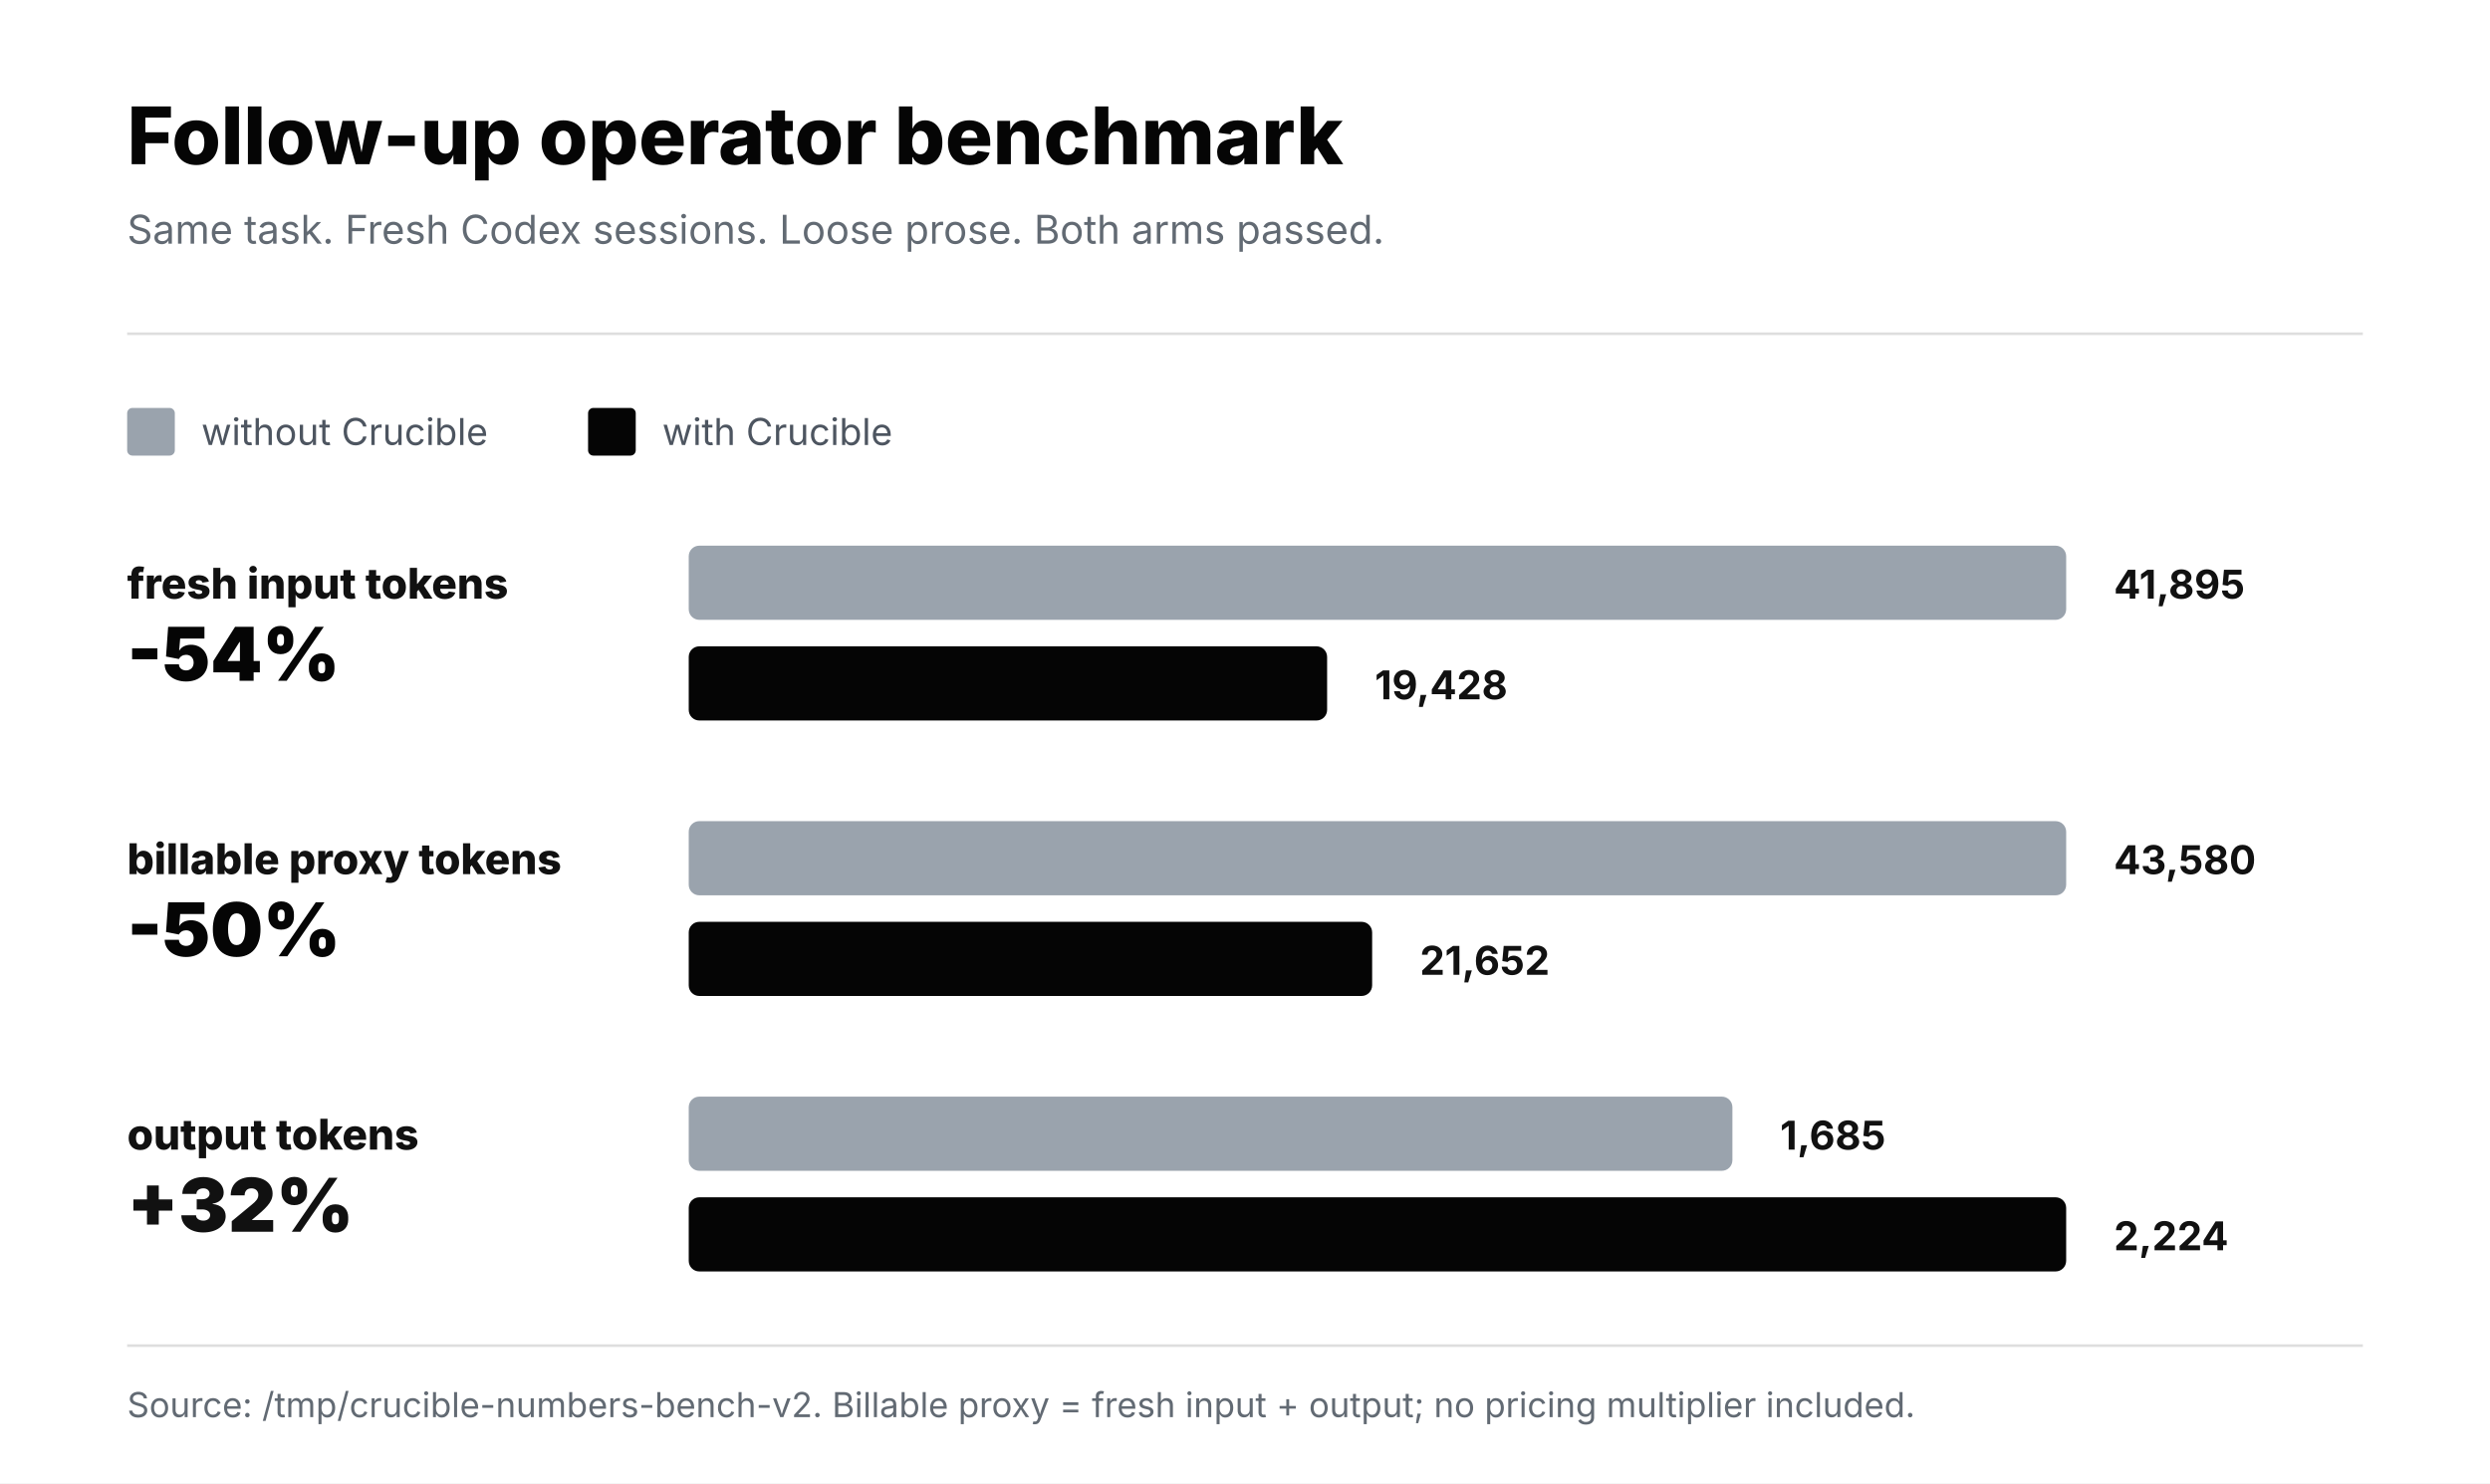
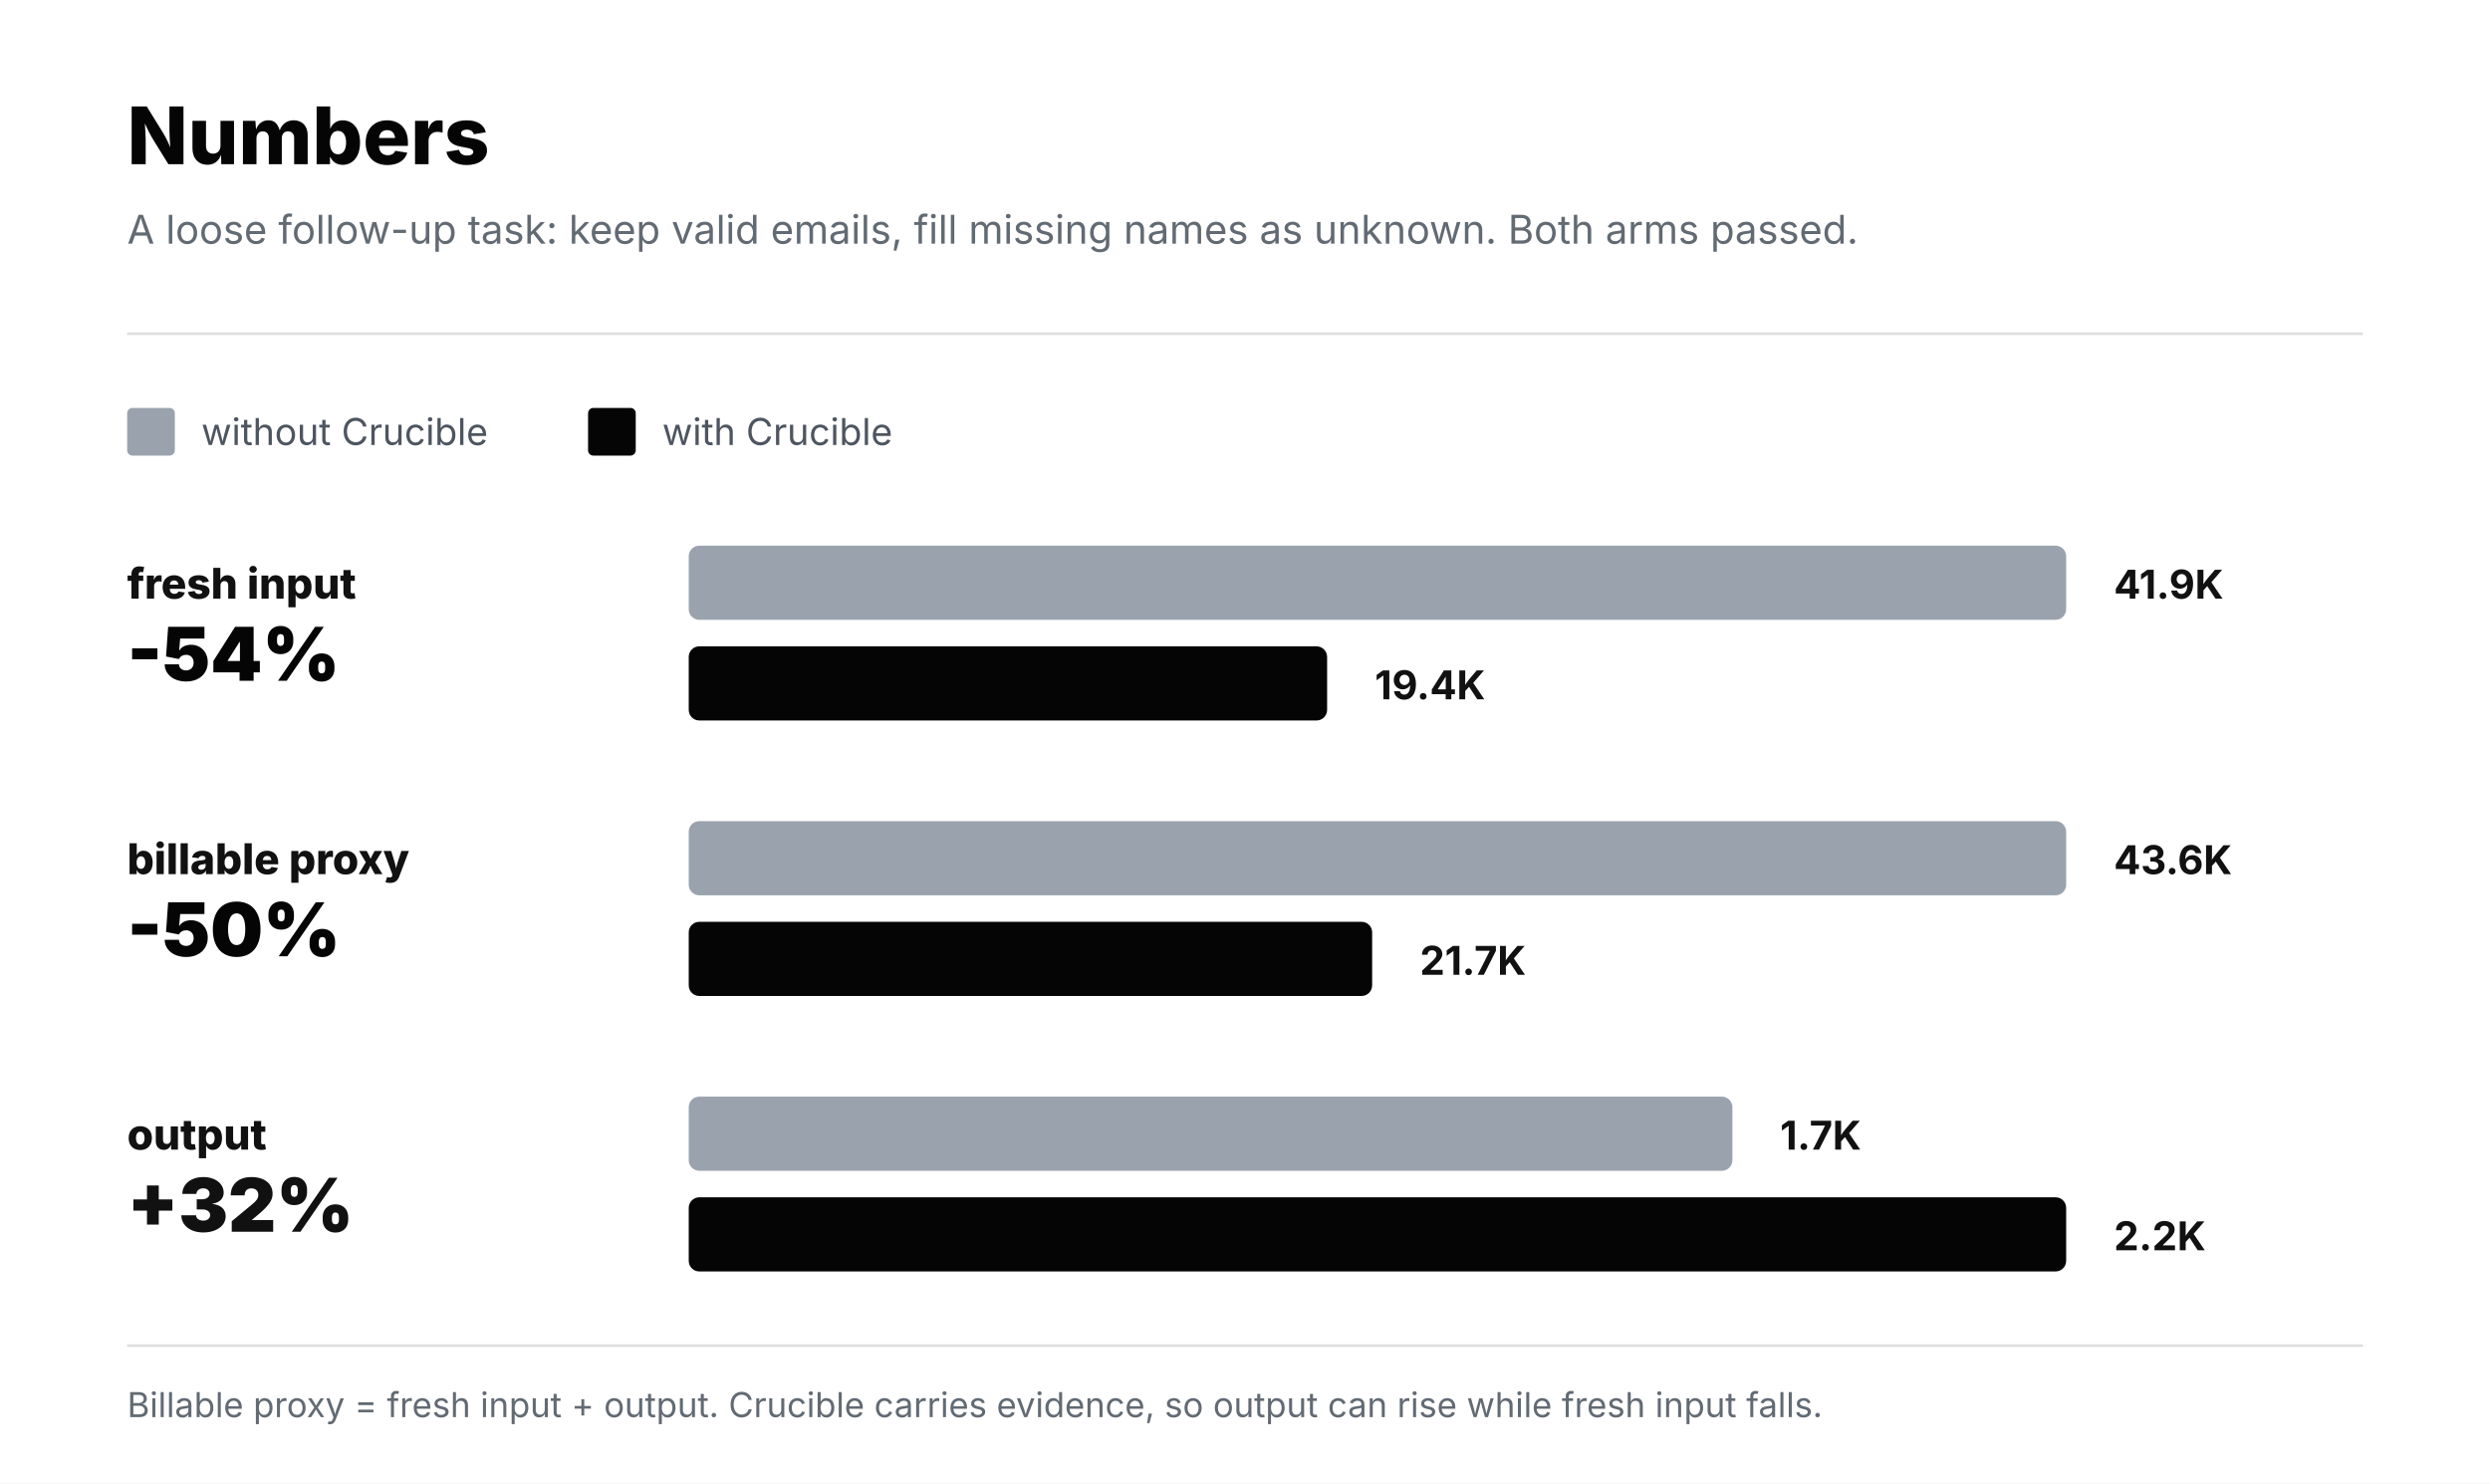
<svg xmlns="http://www.w3.org/2000/svg" width="940" height="560" viewBox="0 0 940 560" role="img" aria-labelledby="title desc">
  <rect width="940" height="560" fill="#ffffff" />
-   <text x="48" y="62" font-family="Inter, ui-sans-serif, system-ui, -apple-system, BlinkMacSystemFont, Segoe UI, sans-serif" font-size="30" font-weight="800" fill="#050505">Follow-up operator benchmark</text>
-   <text x="48" y="92" font-family="Inter, ui-sans-serif, system-ui, -apple-system, BlinkMacSystemFont, Segoe UI, sans-serif" font-size="15" fill="#626a73">Same task. Fresh Codex sessions. Loose prose. Both arms passed.</text>
+   <text x="48" y="62" font-family="Inter, ui-sans-serif, system-ui, -apple-system, BlinkMacSystemFont, Segoe UI, sans-serif" font-size="30" font-weight="800" fill="#050505">Numbers</text>
+   <text x="48" y="92" font-family="Inter, ui-sans-serif, system-ui, -apple-system, BlinkMacSystemFont, Segoe UI, sans-serif" font-size="15" fill="#626a73">A loose follow-up task: keep valid emails, fill missing names as unknown. Both arms passed.</text>
  <line x1="48" y1="126" x2="892" y2="126" stroke="#111111" stroke-opacity="0.14" />
  <g font-family="Inter, ui-sans-serif, system-ui, -apple-system, BlinkMacSystemFont, Segoe UI, sans-serif">
    <rect x="48" y="154" width="18" height="18" rx="2" fill="#9aa3ad" />
    <text x="76" y="168" font-size="14" fill="#4d5560">without Crucible</text>
    <rect x="222" y="154" width="18" height="18" rx="2" fill="#050505" />
    <text x="250" y="168" font-size="14" fill="#4d5560">with Crucible</text>
  </g>
  <g font-family="Inter, ui-sans-serif, system-ui, -apple-system, BlinkMacSystemFont, Segoe UI, sans-serif">
-     <text x="48" y="226" font-size="16" font-weight="800" fill="#111111">fresh input tokens</text>
+     <text x="48" y="226" font-size="16" font-weight="800" fill="#111111">fresh input</text>
    <rect x="260" y="206" width="520" height="28" rx="4" fill="#9aa3ad" />
    <rect x="260" y="244" width="241" height="28" rx="4" fill="#050505" />
-     <text x="798" y="226" font-size="15" font-weight="700" fill="#111111">41,895</text>
-     <text x="519" y="264" font-size="15" font-weight="700" fill="#111111">19,428</text>
+     <text x="798" y="226" font-size="15" font-weight="700" fill="#111111">41.9K</text>
+     <text x="519" y="264" font-size="15" font-weight="700" fill="#111111">19.4K</text>
    <text x="48" y="257" font-size="28" font-weight="900" fill="#050505">-54%</text>
-     <text x="48" y="330" font-size="16" font-weight="800" fill="#111111">billable proxy tokens</text>
+     <text x="48" y="330" font-size="16" font-weight="800" fill="#111111">billable proxy</text>
    <rect x="260" y="310" width="520" height="28" rx="4" fill="#9aa3ad" />
    <rect x="260" y="348" width="258" height="28" rx="4" fill="#050505" />
-     <text x="798" y="330" font-size="15" font-weight="700" fill="#111111">43,580</text>
-     <text x="536" y="368" font-size="15" font-weight="700" fill="#111111">21,652</text>
+     <text x="798" y="330" font-size="15" font-weight="700" fill="#111111">43.6K</text>
+     <text x="536" y="368" font-size="15" font-weight="700" fill="#111111">21.7K</text>
    <text x="48" y="361" font-size="28" font-weight="900" fill="#050505">-50%</text>
-     <text x="48" y="434" font-size="16" font-weight="800" fill="#111111">output tokens</text>
+     <text x="48" y="434" font-size="16" font-weight="800" fill="#111111">output</text>
    <rect x="260" y="414" width="394" height="28" rx="4" fill="#9aa3ad" />
    <rect x="260" y="452" width="520" height="28" rx="4" fill="#050505" />
-     <text x="672" y="434" font-size="15" font-weight="700" fill="#111111">1,685</text>
-     <text x="798" y="472" font-size="15" font-weight="700" fill="#111111">2,224</text>
+     <text x="672" y="434" font-size="15" font-weight="700" fill="#111111">1.7K</text>
+     <text x="798" y="472" font-size="15" font-weight="700" fill="#111111">2.2K</text>
    <text x="48" y="465" font-size="28" font-weight="900" fill="#111111">+32%</text>
  </g>
  <line x1="48" y1="508" x2="892" y2="508" stroke="#111111" stroke-opacity="0.14" />
-   <text x="48" y="535" font-family="Inter, ui-sans-serif, system-ui, -apple-system, BlinkMacSystemFont, Segoe UI, sans-serif" font-size="13" fill="#626a73">Source: /tmp/crucible-numbers-bench-v2. Billable proxy = fresh input + output; no pricing multiplier included.</text>
+   <text x="48" y="535" font-family="Inter, ui-sans-serif, system-ui, -apple-system, BlinkMacSystemFont, Segoe UI, sans-serif" font-size="13" fill="#626a73">Billable proxy = fresh input + output. Crucible carries evidence, so output can rise while fresh input falls.</text>
</svg>
